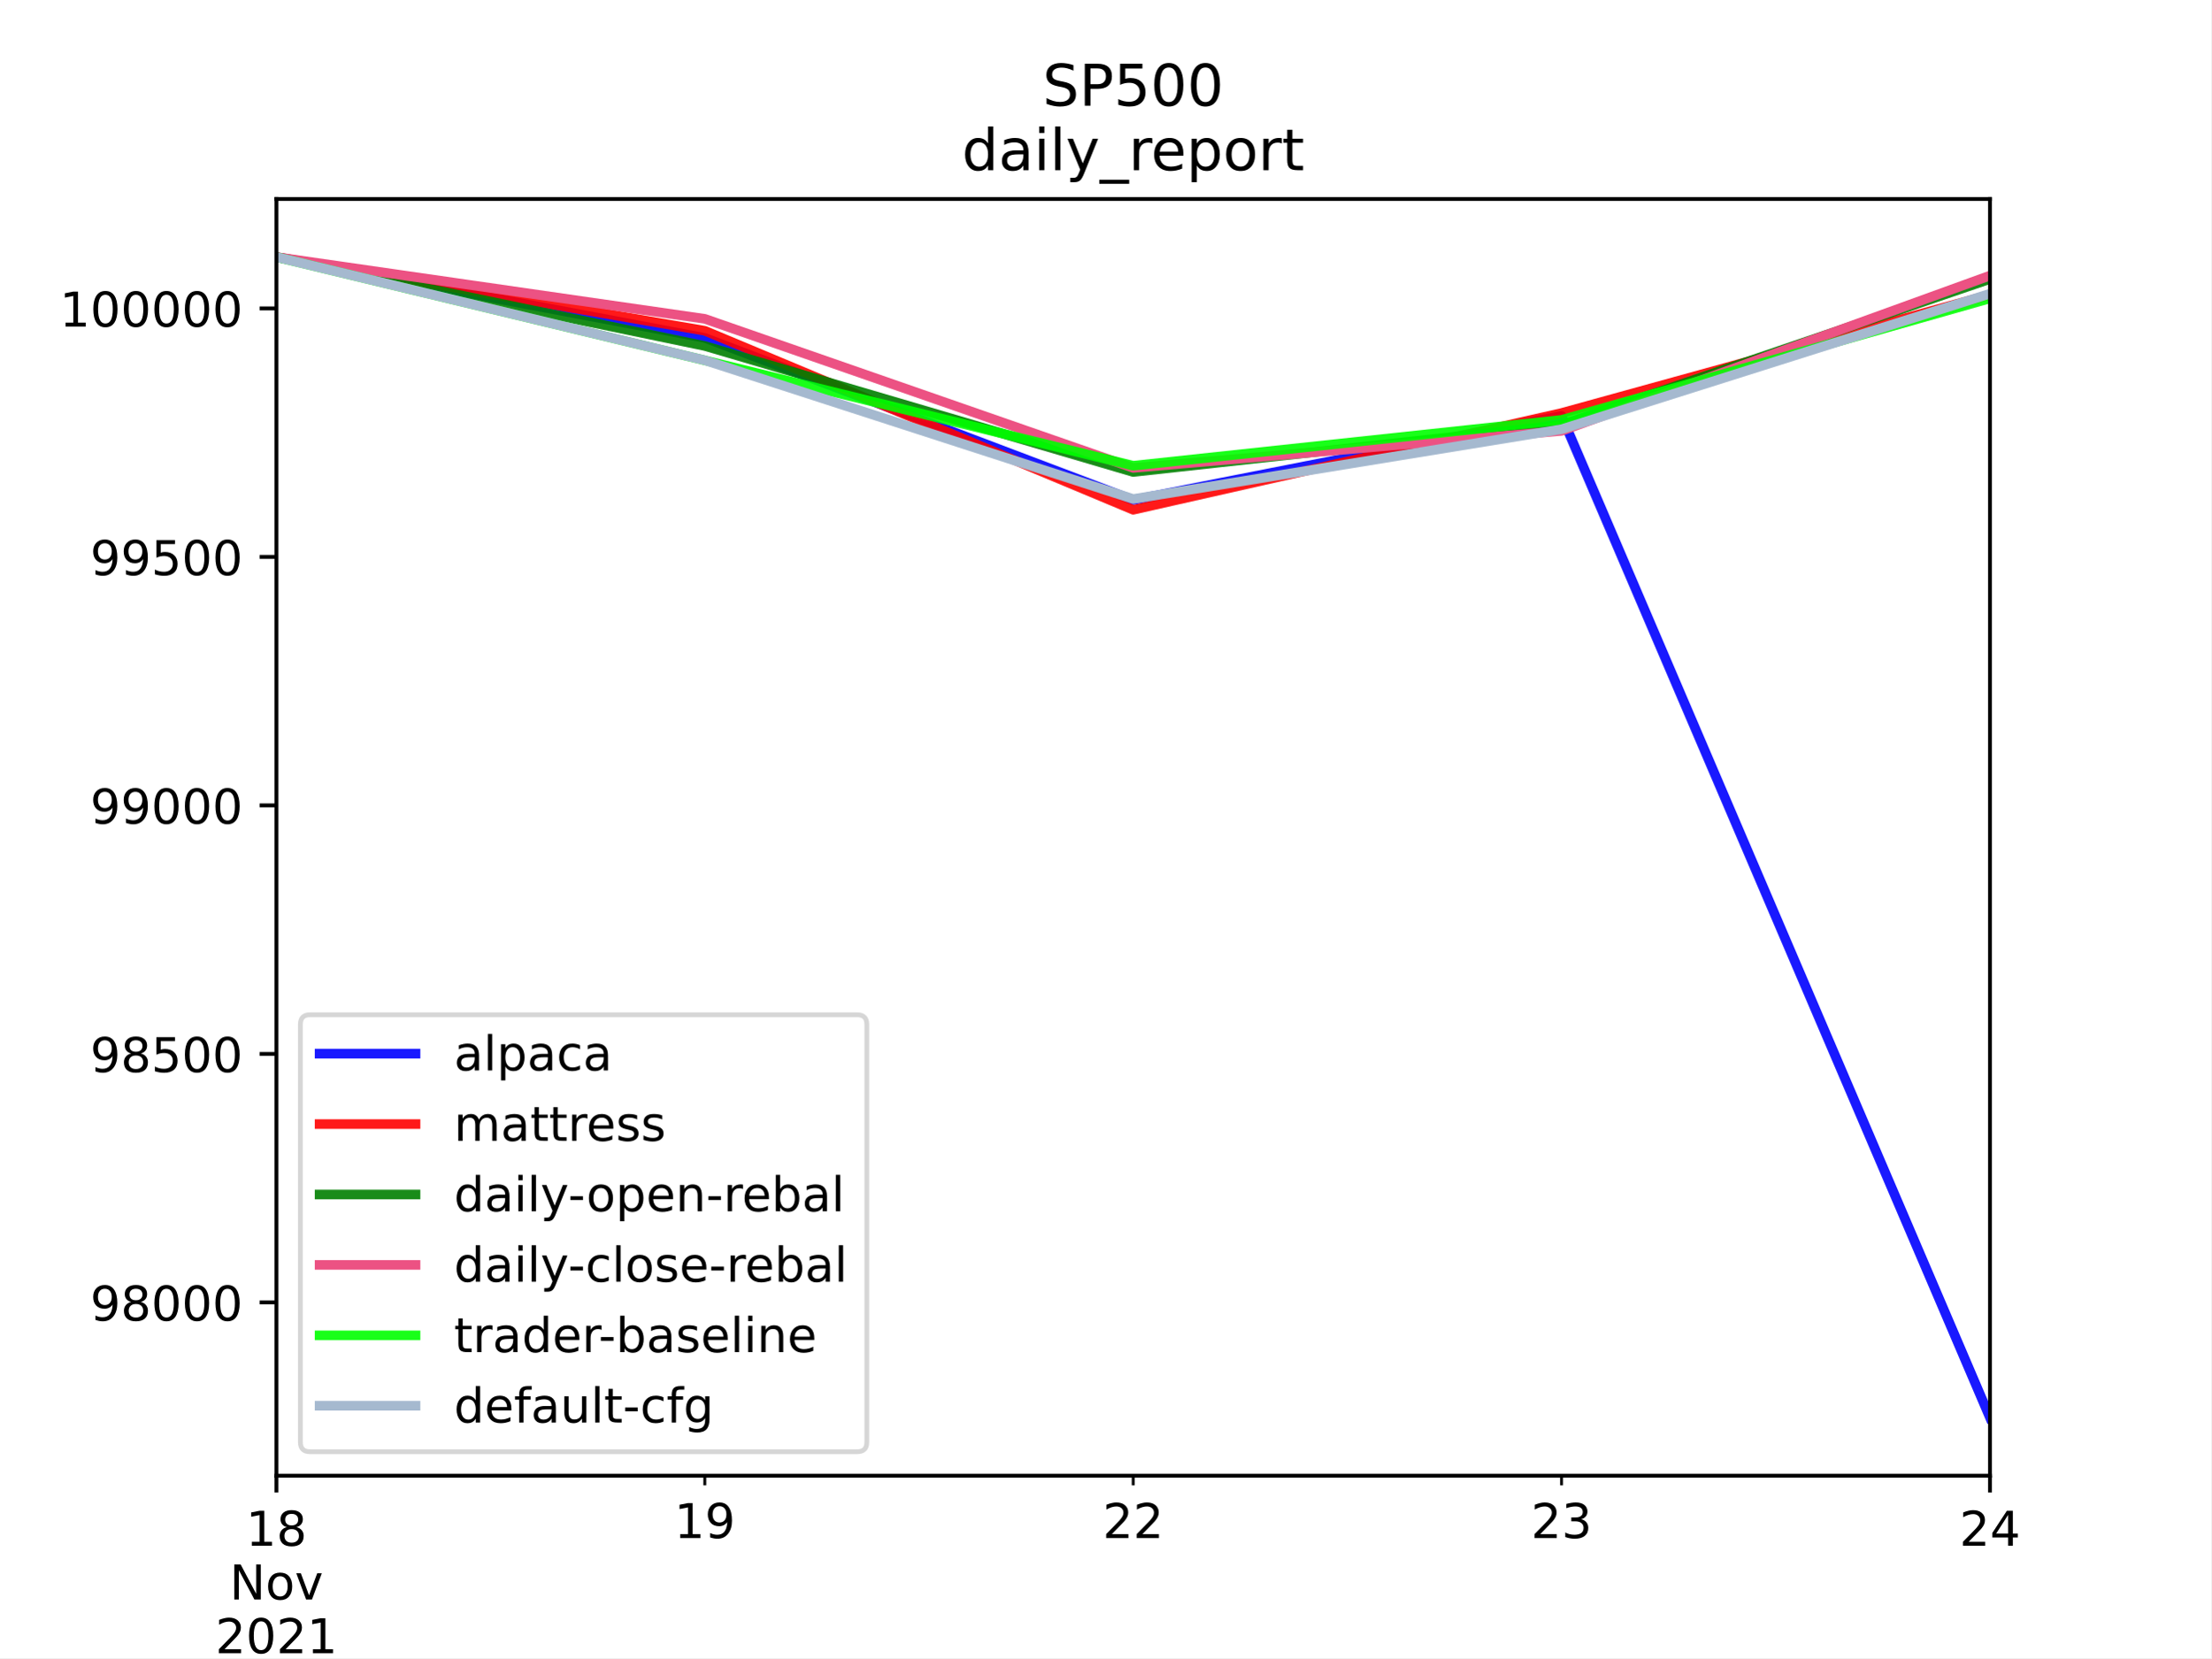
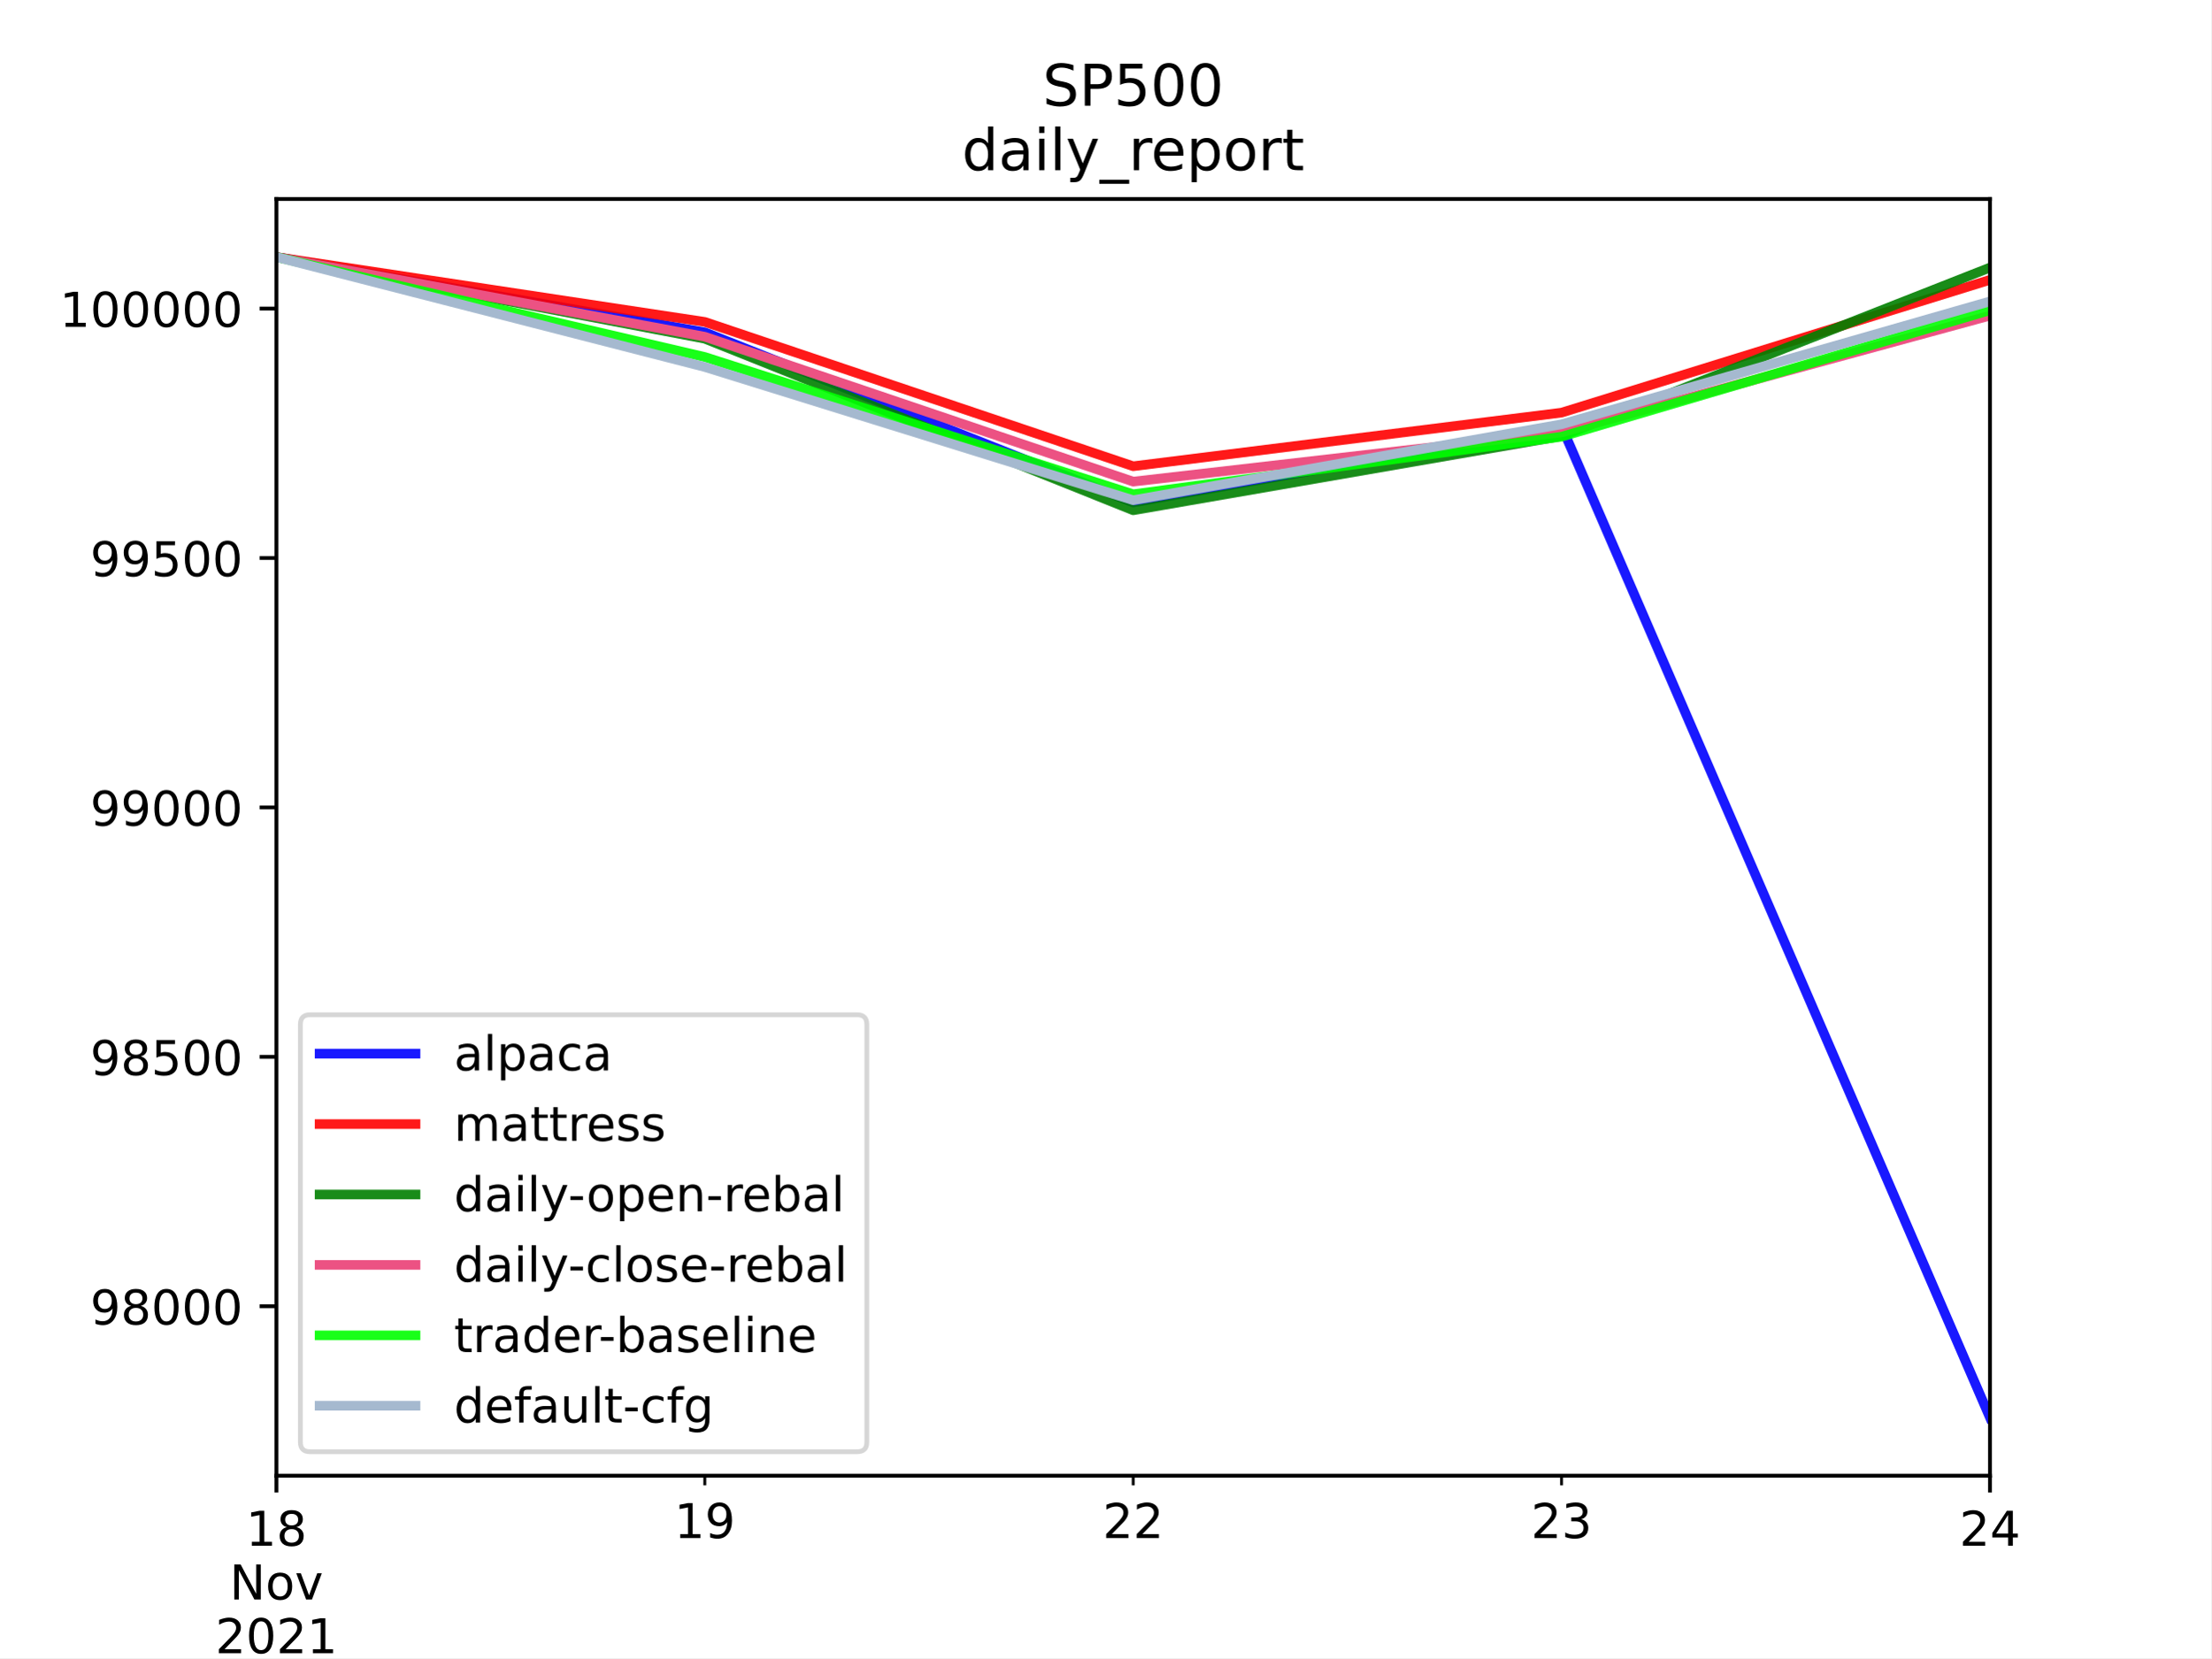
<svg xmlns="http://www.w3.org/2000/svg" xmlns:xlink="http://www.w3.org/1999/xlink" height="345.6pt" version="1.1" viewBox="0 0 460.8 345.6" width="460.8pt">
  <defs>
    <style type="text/css">*{stroke-linecap:butt;stroke-linejoin:round;}</style>
  </defs>
  <g id="figure_1">
    <g id="patch_1">
      <path d="M 0 345.6  L 460.8 345.6  L 460.8 0  L 0 0  z " style="fill:#ffffff;" />
    </g>
    <g id="axes_1">
      <g id="patch_2">
        <path d="M 57.6 307.584  L 414.72 307.584  L 414.72 41.472  L 57.6 41.472  z " style="fill:#ffffff;" />
      </g>
      <g id="matplotlib.axis_1">
        <g id="xtick_1">
          <g id="line2d_1">
            <defs>
-               <path d="M 0 0  L 0 3.5  " id="m0456716916" style="stroke:#000000;stroke-width:0.8;" />
-             </defs>
-             <g>
-               <use style="stroke:#000000;stroke-width:0.8;" x="57.6" xlink:href="#m0456716916" y="307.584" />
+               <path d="M 0 0  L 0 3.5  " id="mb90a2cc642" style="stroke:#000000;stroke-width:0.8;" />
+             </defs>
+             <g>
+               <use style="stroke:#000000;stroke-width:0.8;" x="57.6" xlink:href="#mb90a2cc642" y="307.584" />
            </g>
          </g>
          <g id="text_1">
            <g transform="translate(51.2375 322.1824)scale(0.1 -0.1)">
              <defs>
                <path d="M 794 531  L 1825 531  L 1825 4091  L 703 3866  L 703 4441  L 1819 4666  L 2450 4666  L 2450 531  L 3481 531  L 3481 0  L 794 0  L 794 531  z " id="DejaVuSans-31" transform="scale(0.015625)" />
                <path d="M 2034 2216  Q 1584 2216 1326 1975  Q 1069 1734 1069 1313  Q 1069 891 1326 650  Q 1584 409 2034 409  Q 2484 409 2743 651  Q 3003 894 3003 1313  Q 3003 1734 2745 1975  Q 2488 2216 2034 2216  z M 1403 2484  Q 997 2584 770 2862  Q 544 3141 544 3541  Q 544 4100 942 4425  Q 1341 4750 2034 4750  Q 2731 4750 3128 4425  Q 3525 4100 3525 3541  Q 3525 3141 3298 2862  Q 3072 2584 2669 2484  Q 3125 2378 3379 2068  Q 3634 1759 3634 1313  Q 3634 634 3220 271  Q 2806 -91 2034 -91  Q 1263 -91 848 271  Q 434 634 434 1313  Q 434 1759 690 2068  Q 947 2378 1403 2484  z M 1172 3481  Q 1172 3119 1398 2916  Q 1625 2713 2034 2713  Q 2441 2713 2670 2916  Q 2900 3119 2900 3481  Q 2900 3844 2670 4047  Q 2441 4250 2034 4250  Q 1625 4250 1398 4047  Q 1172 3844 1172 3481  z " id="DejaVuSans-38" transform="scale(0.015625)" />
              </defs>
              <use xlink:href="#DejaVuSans-31" />
              <use x="63.623" xlink:href="#DejaVuSans-38" />
            </g>
            <g transform="translate(47.84063 333.3802)scale(0.1 -0.1)">
              <defs>
                <path d="M 628 4666  L 1478 4666  L 3547 763  L 3547 4666  L 4159 4666  L 4159 0  L 3309 0  L 1241 3903  L 1241 0  L 628 0  L 628 4666  z " id="DejaVuSans-4e" transform="scale(0.015625)" />
                <path d="M 1959 3097  Q 1497 3097 1228 2736  Q 959 2375 959 1747  Q 959 1119 1226 758  Q 1494 397 1959 397  Q 2419 397 2687 759  Q 2956 1122 2956 1747  Q 2956 2369 2687 2733  Q 2419 3097 1959 3097  z M 1959 3584  Q 2709 3584 3137 3096  Q 3566 2609 3566 1747  Q 3566 888 3137 398  Q 2709 -91 1959 -91  Q 1206 -91 779 398  Q 353 888 353 1747  Q 353 2609 779 3096  Q 1206 3584 1959 3584  z " id="DejaVuSans-6f" transform="scale(0.015625)" />
                <path d="M 191 3500  L 800 3500  L 1894 563  L 2988 3500  L 3597 3500  L 2284 0  L 1503 0  L 191 3500  z " id="DejaVuSans-76" transform="scale(0.015625)" />
              </defs>
              <use xlink:href="#DejaVuSans-4e" />
              <use x="74.805" xlink:href="#DejaVuSans-6f" />
              <use x="135.986" xlink:href="#DejaVuSans-76" />
            </g>
            <g transform="translate(44.875 344.5781)scale(0.1 -0.1)">
              <defs>
                <path d="M 1228 531  L 3431 531  L 3431 0  L 469 0  L 469 531  Q 828 903 1448 1529  Q 2069 2156 2228 2338  Q 2531 2678 2651 2914  Q 2772 3150 2772 3378  Q 2772 3750 2511 3984  Q 2250 4219 1831 4219  Q 1534 4219 1204 4116  Q 875 4013 500 3803  L 500 4441  Q 881 4594 1212 4672  Q 1544 4750 1819 4750  Q 2544 4750 2975 4387  Q 3406 4025 3406 3419  Q 3406 3131 3298 2873  Q 3191 2616 2906 2266  Q 2828 2175 2409 1742  Q 1991 1309 1228 531  z " id="DejaVuSans-32" transform="scale(0.015625)" />
                <path d="M 2034 4250  Q 1547 4250 1301 3770  Q 1056 3291 1056 2328  Q 1056 1369 1301 889  Q 1547 409 2034 409  Q 2525 409 2770 889  Q 3016 1369 3016 2328  Q 3016 3291 2770 3770  Q 2525 4250 2034 4250  z M 2034 4750  Q 2819 4750 3233 4129  Q 3647 3509 3647 2328  Q 3647 1150 3233 529  Q 2819 -91 2034 -91  Q 1250 -91 836 529  Q 422 1150 422 2328  Q 422 3509 836 4129  Q 1250 4750 2034 4750  z " id="DejaVuSans-30" transform="scale(0.015625)" />
              </defs>
              <use xlink:href="#DejaVuSans-32" />
              <use x="63.623" xlink:href="#DejaVuSans-30" />
              <use x="127.246" xlink:href="#DejaVuSans-32" />
              <use x="190.869" xlink:href="#DejaVuSans-31" />
            </g>
          </g>
        </g>
        <g id="xtick_2">
          <g id="line2d_2">
            <g>
-               <use style="stroke:#000000;stroke-width:0.8;" x="414.72" xlink:href="#m0456716916" y="307.584" />
+               <use style="stroke:#000000;stroke-width:0.8;" x="414.72" xlink:href="#mb90a2cc642" y="307.584" />
            </g>
          </g>
          <g id="text_2">
            <g transform="translate(408.3575 322.1824)scale(0.1 -0.1)">
              <defs>
                <path d="M 2419 4116  L 825 1625  L 2419 1625  L 2419 4116  z M 2253 4666  L 3047 4666  L 3047 1625  L 3713 1625  L 3713 1100  L 3047 1100  L 3047 0  L 2419 0  L 2419 1100  L 313 1100  L 313 1709  L 2253 4666  z " id="DejaVuSans-34" transform="scale(0.015625)" />
              </defs>
              <use xlink:href="#DejaVuSans-32" />
              <use x="63.623" xlink:href="#DejaVuSans-34" />
            </g>
          </g>
        </g>
        <g id="xtick_3">
          <g id="line2d_3">
            <defs>
-               <path d="M 0 0  L 0 2  " id="m1c69787b94" style="stroke:#000000;stroke-width:0.6;" />
-             </defs>
-             <g>
-               <use style="stroke:#000000;stroke-width:0.6;" x="146.88" xlink:href="#m1c69787b94" y="307.584" />
+               <path d="M 0 0  L 0 2  " id="m951763b3c9" style="stroke:#000000;stroke-width:0.6;" />
+             </defs>
+             <g>
+               <use style="stroke:#000000;stroke-width:0.6;" x="146.88" xlink:href="#m951763b3c9" y="307.584" />
            </g>
          </g>
          <g id="text_3">
            <g transform="translate(140.5175 320.5824)scale(0.1 -0.1)">
              <defs>
                <path d="M 703 97  L 703 672  Q 941 559 1184 500  Q 1428 441 1663 441  Q 2288 441 2617 861  Q 2947 1281 2994 2138  Q 2813 1869 2534 1725  Q 2256 1581 1919 1581  Q 1219 1581 811 2004  Q 403 2428 403 3163  Q 403 3881 828 4315  Q 1253 4750 1959 4750  Q 2769 4750 3195 4129  Q 3622 3509 3622 2328  Q 3622 1225 3098 567  Q 2575 -91 1691 -91  Q 1453 -91 1209 -44  Q 966 3 703 97  z M 1959 2075  Q 2384 2075 2632 2365  Q 2881 2656 2881 3163  Q 2881 3666 2632 3958  Q 2384 4250 1959 4250  Q 1534 4250 1286 3958  Q 1038 3666 1038 3163  Q 1038 2656 1286 2365  Q 1534 2075 1959 2075  z " id="DejaVuSans-39" transform="scale(0.015625)" />
              </defs>
              <use xlink:href="#DejaVuSans-31" />
              <use x="63.623" xlink:href="#DejaVuSans-39" />
            </g>
          </g>
        </g>
        <g id="xtick_4">
          <g id="line2d_4">
            <g>
-               <use style="stroke:#000000;stroke-width:0.6;" x="236.16" xlink:href="#m1c69787b94" y="307.584" />
+               <use style="stroke:#000000;stroke-width:0.6;" x="236.16" xlink:href="#m951763b3c9" y="307.584" />
            </g>
          </g>
          <g id="text_4">
            <g transform="translate(229.7975 320.5824)scale(0.1 -0.1)">
              <use xlink:href="#DejaVuSans-32" />
              <use x="63.623" xlink:href="#DejaVuSans-32" />
            </g>
          </g>
        </g>
        <g id="xtick_5">
          <g id="line2d_5">
            <g>
-               <use style="stroke:#000000;stroke-width:0.6;" x="325.44" xlink:href="#m1c69787b94" y="307.584" />
+               <use style="stroke:#000000;stroke-width:0.6;" x="325.44" xlink:href="#m951763b3c9" y="307.584" />
            </g>
          </g>
          <g id="text_5">
            <g transform="translate(319.0775 320.5824)scale(0.1 -0.1)">
              <defs>
                <path d="M 2597 2516  Q 3050 2419 3304 2112  Q 3559 1806 3559 1356  Q 3559 666 3084 287  Q 2609 -91 1734 -91  Q 1441 -91 1130 -33  Q 819 25 488 141  L 488 750  Q 750 597 1062 519  Q 1375 441 1716 441  Q 2309 441 2620 675  Q 2931 909 2931 1356  Q 2931 1769 2642 2001  Q 2353 2234 1838 2234  L 1294 2234  L 1294 2753  L 1863 2753  Q 2328 2753 2575 2939  Q 2822 3125 2822 3475  Q 2822 3834 2567 4026  Q 2313 4219 1838 4219  Q 1578 4219 1281 4162  Q 984 4106 628 3988  L 628 4550  Q 988 4650 1302 4700  Q 1616 4750 1894 4750  Q 2613 4750 3031 4423  Q 3450 4097 3450 3541  Q 3450 3153 3228 2886  Q 3006 2619 2597 2516  z " id="DejaVuSans-33" transform="scale(0.015625)" />
              </defs>
              <use xlink:href="#DejaVuSans-32" />
              <use x="63.623" xlink:href="#DejaVuSans-33" />
            </g>
          </g>
        </g>
        <g id="text_6">
          <g transform="translate(224.885 358.2562)scale(0.1 -0.1)">
            <defs>
              <path d="M 2906 2969  L 2906 4863  L 3481 4863  L 3481 0  L 2906 0  L 2906 525  Q 2725 213 2448 61  Q 2172 -91 1784 -91  Q 1150 -91 751 415  Q 353 922 353 1747  Q 353 2572 751 3078  Q 1150 3584 1784 3584  Q 2172 3584 2448 3432  Q 2725 3281 2906 2969  z M 947 1747  Q 947 1113 1208 752  Q 1469 391 1925 391  Q 2381 391 2643 752  Q 2906 1113 2906 1747  Q 2906 2381 2643 2742  Q 2381 3103 1925 3103  Q 1469 3103 1208 2742  Q 947 2381 947 1747  z " id="DejaVuSans-64" transform="scale(0.015625)" />
              <path d="M 2194 1759  Q 1497 1759 1228 1600  Q 959 1441 959 1056  Q 959 750 1161 570  Q 1363 391 1709 391  Q 2188 391 2477 730  Q 2766 1069 2766 1631  L 2766 1759  L 2194 1759  z M 3341 1997  L 3341 0  L 2766 0  L 2766 531  Q 2569 213 2275 61  Q 1981 -91 1556 -91  Q 1019 -91 701 211  Q 384 513 384 1019  Q 384 1609 779 1909  Q 1175 2209 1959 2209  L 2766 2209  L 2766 2266  Q 2766 2663 2505 2880  Q 2244 3097 1772 3097  Q 1472 3097 1187 3025  Q 903 2953 641 2809  L 641 3341  Q 956 3463 1253 3523  Q 1550 3584 1831 3584  Q 2591 3584 2966 3190  Q 3341 2797 3341 1997  z " id="DejaVuSans-61" transform="scale(0.015625)" />
              <path d="M 1172 4494  L 1172 3500  L 2356 3500  L 2356 3053  L 1172 3053  L 1172 1153  Q 1172 725 1289 603  Q 1406 481 1766 481  L 2356 481  L 2356 0  L 1766 0  Q 1100 0 847 248  Q 594 497 594 1153  L 594 3053  L 172 3053  L 172 3500  L 594 3500  L 594 4494  L 1172 4494  z " id="DejaVuSans-74" transform="scale(0.015625)" />
              <path d="M 3597 1894  L 3597 1613  L 953 1613  Q 991 1019 1311 708  Q 1631 397 2203 397  Q 2534 397 2845 478  Q 3156 559 3463 722  L 3463 178  Q 3153 47 2828 -22  Q 2503 -91 2169 -91  Q 1331 -91 842 396  Q 353 884 353 1716  Q 353 2575 817 3079  Q 1281 3584 2069 3584  Q 2775 3584 3186 3129  Q 3597 2675 3597 1894  z M 3022 2063  Q 3016 2534 2758 2815  Q 2500 3097 2075 3097  Q 1594 3097 1305 2825  Q 1016 2553 972 2059  L 3022 2063  z " id="DejaVuSans-65" transform="scale(0.015625)" />
            </defs>
            <use xlink:href="#DejaVuSans-64" />
            <use x="63.477" xlink:href="#DejaVuSans-61" />
            <use x="124.756" xlink:href="#DejaVuSans-74" />
            <use x="163.965" xlink:href="#DejaVuSans-65" />
          </g>
        </g>
      </g>
      <g id="matplotlib.axis_2">
        <g id="ytick_1">
          <g id="line2d_6">
            <defs>
-               <path d="M 0 0  L -3.5 0  " id="md65e548da3" style="stroke:#000000;stroke-width:0.8;" />
-             </defs>
-             <g>
-               <use style="stroke:#000000;stroke-width:0.8;" x="57.6" xlink:href="#md65e548da3" y="271.46" />
+               <path d="M 0 0  L -3.5 0  " id="m31db471513" style="stroke:#000000;stroke-width:0.8;" />
+             </defs>
+             <g>
+               <use style="stroke:#000000;stroke-width:0.8;" x="57.6" xlink:href="#m31db471513" y="272.275" />
            </g>
          </g>
          <g id="text_7">
-             <g transform="translate(18.7875 275.2589)scale(0.1 -0.1)">
+             <g transform="translate(18.7875 276.0746)scale(0.1 -0.1)">
              <use xlink:href="#DejaVuSans-39" />
              <use x="63.623" xlink:href="#DejaVuSans-38" />
              <use x="127.246" xlink:href="#DejaVuSans-30" />
              <use x="190.869" xlink:href="#DejaVuSans-30" />
              <use x="254.492" xlink:href="#DejaVuSans-30" />
            </g>
          </g>
        </g>
        <g id="ytick_2">
          <g id="line2d_7">
            <g>
-               <use style="stroke:#000000;stroke-width:0.8;" x="57.6" xlink:href="#md65e548da3" y="219.662" />
+               <use style="stroke:#000000;stroke-width:0.8;" x="57.6" xlink:href="#m31db471513" y="220.284" />
            </g>
          </g>
          <g id="text_8">
-             <g transform="translate(18.7875 223.4612)scale(0.1 -0.1)">
+             <g transform="translate(18.7875 224.083)scale(0.1 -0.1)">
              <defs>
                <path d="M 691 4666  L 3169 4666  L 3169 4134  L 1269 4134  L 1269 2991  Q 1406 3038 1543 3061  Q 1681 3084 1819 3084  Q 2600 3084 3056 2656  Q 3513 2228 3513 1497  Q 3513 744 3044 326  Q 2575 -91 1722 -91  Q 1428 -91 1123 -41  Q 819 9 494 109  L 494 744  Q 775 591 1075 516  Q 1375 441 1709 441  Q 2250 441 2565 725  Q 2881 1009 2881 1497  Q 2881 1984 2565 2268  Q 2250 2553 1709 2553  Q 1456 2553 1204 2497  Q 953 2441 691 2322  L 691 4666  z " id="DejaVuSans-35" transform="scale(0.015625)" />
              </defs>
              <use xlink:href="#DejaVuSans-39" />
              <use x="63.623" xlink:href="#DejaVuSans-38" />
              <use x="127.246" xlink:href="#DejaVuSans-35" />
              <use x="190.869" xlink:href="#DejaVuSans-30" />
              <use x="254.492" xlink:href="#DejaVuSans-30" />
            </g>
          </g>
        </g>
        <g id="ytick_3">
          <g id="line2d_8">
            <g>
-               <use style="stroke:#000000;stroke-width:0.8;" x="57.6" xlink:href="#md65e548da3" y="167.864" />
+               <use style="stroke:#000000;stroke-width:0.8;" x="57.6" xlink:href="#m31db471513" y="168.292" />
            </g>
          </g>
          <g id="text_9">
-             <g transform="translate(18.7875 171.6636)scale(0.1 -0.1)">
+             <g transform="translate(18.7875 172.0915)scale(0.1 -0.1)">
              <use xlink:href="#DejaVuSans-39" />
              <use x="63.623" xlink:href="#DejaVuSans-39" />
              <use x="127.246" xlink:href="#DejaVuSans-30" />
              <use x="190.869" xlink:href="#DejaVuSans-30" />
              <use x="254.492" xlink:href="#DejaVuSans-30" />
            </g>
          </g>
        </g>
        <g id="ytick_4">
          <g id="line2d_9">
            <g>
-               <use style="stroke:#000000;stroke-width:0.8;" x="57.6" xlink:href="#md65e548da3" y="116.067" />
+               <use style="stroke:#000000;stroke-width:0.8;" x="57.6" xlink:href="#m31db471513" y="116.301" />
            </g>
          </g>
          <g id="text_10">
-             <g transform="translate(18.7875 119.8659)scale(0.1 -0.1)">
+             <g transform="translate(18.7875 120.0999)scale(0.1 -0.1)">
              <use xlink:href="#DejaVuSans-39" />
              <use x="63.623" xlink:href="#DejaVuSans-39" />
              <use x="127.246" xlink:href="#DejaVuSans-35" />
              <use x="190.869" xlink:href="#DejaVuSans-30" />
              <use x="254.492" xlink:href="#DejaVuSans-30" />
            </g>
          </g>
        </g>
        <g id="ytick_5">
          <g id="line2d_10">
            <g>
-               <use style="stroke:#000000;stroke-width:0.8;" x="57.6" xlink:href="#md65e548da3" y="64.269" />
+               <use style="stroke:#000000;stroke-width:0.8;" x="57.6" xlink:href="#m31db471513" y="64.309" />
            </g>
          </g>
          <g id="text_11">
-             <g transform="translate(12.425 68.06823)scale(0.1 -0.1)">
+             <g transform="translate(12.425 68.10829)scale(0.1 -0.1)">
              <use xlink:href="#DejaVuSans-31" />
              <use x="63.623" xlink:href="#DejaVuSans-30" />
              <use x="127.246" xlink:href="#DejaVuSans-30" />
              <use x="190.869" xlink:href="#DejaVuSans-30" />
              <use x="254.492" xlink:href="#DejaVuSans-30" />
              <use x="318.115" xlink:href="#DejaVuSans-30" />
            </g>
          </g>
        </g>
      </g>
      <g id="line2d_11">
-         <path clip-path="url(#p6658f97ebd)" d="M 57.6 53.568  L 146.88 70.416  L 236.16 104.201  L 325.44 86.657  L 414.72 295.488  " style="fill:none;stroke:#0000ff;stroke-linecap:square;stroke-opacity:0.9;stroke-width:2;" />
+         <path clip-path="url(#p747d7df62d)" d="M 57.6 53.568  L 146.88 69.256  L 236.16 104.729  L 325.44 88.833  L 414.72 295.488  " style="fill:none;stroke:#0000ff;stroke-linecap:square;stroke-opacity:0.9;stroke-width:2;" />
      </g>
      <g id="line2d_12">
-         <path clip-path="url(#p6658f97ebd)" d="M 57.6 53.568  L 146.88 68.936  L 236.16 106.251  L 325.44 86.076  L 414.72 61.423  " style="fill:none;stroke:#ff0000;stroke-linecap:square;stroke-opacity:0.9;stroke-width:2;" />
+         <path clip-path="url(#p747d7df62d)" d="M 57.6 53.568  L 146.88 67.088  L 236.16 97.174  L 325.44 85.998  L 414.72 58.324  " style="fill:none;stroke:#ff0000;stroke-linecap:square;stroke-opacity:0.9;stroke-width:2;" />
      </g>
      <g id="line2d_13">
-         <path clip-path="url(#p6658f97ebd)" d="M 57.6 53.568  L 146.88 72.106  L 236.16 98.373  L 325.44 88.557  L 414.72 58.15  " style="fill:none;stroke:#008000;stroke-linecap:square;stroke-opacity:0.9;stroke-width:2;" />
+         <path clip-path="url(#p747d7df62d)" d="M 57.6 53.568  L 146.88 70.59  L 236.16 106.356  L 325.44 90.893  L 414.72 55.76  " style="fill:none;stroke:#008000;stroke-linecap:square;stroke-opacity:0.9;stroke-width:2;" />
      </g>
      <g id="line2d_14">
-         <path clip-path="url(#p6658f97ebd)" d="M 57.6 53.568  L 146.88 66.45  L 236.16 97.513  L 325.44 89.792  L 414.72 57.432  " style="fill:none;stroke:#ec5283;stroke-linecap:square;stroke-width:2;" />
+         <path clip-path="url(#p747d7df62d)" d="M 57.6 53.568  L 146.88 70.178  L 236.16 100.378  L 325.44 90.112  L 414.72 65.781  " style="fill:none;stroke:#ec5283;stroke-linecap:square;stroke-width:2;" />
      </g>
      <g id="line2d_15">
-         <path clip-path="url(#p6658f97ebd)" d="M 57.6 53.568  L 146.88 75.1  L 236.16 97.069  L 325.44 87.511  L 414.72 62.189  " style="fill:none;stroke:#00ff00;stroke-linecap:square;stroke-opacity:0.9;stroke-width:2;" />
+         <path clip-path="url(#p747d7df62d)" d="M 57.6 53.568  L 146.88 74.4  L 236.16 103.012  L 325.44 91.012  L 414.72 64.654  " style="fill:none;stroke:#00ff00;stroke-linecap:square;stroke-opacity:0.9;stroke-width:2;" />
      </g>
      <g id="line2d_16">
-         <path clip-path="url(#p6658f97ebd)" d="M 57.6 53.568  L 146.88 75.085  L 236.16 104.001  L 325.44 89.459  L 414.72 61.205  " style="fill:none;stroke:#a5b9cf;stroke-linecap:square;stroke-width:2;" />
+         <path clip-path="url(#p747d7df62d)" d="M 57.6 53.568  L 146.88 76.49  L 236.16 104.25  L 325.44 88.426  L 414.72 62.811  " style="fill:none;stroke:#a5b9cf;stroke-linecap:square;stroke-width:2;" />
      </g>
      <g id="patch_3">
        <path d="M 57.6 307.584  L 57.6 41.472  " style="fill:none;stroke:#000000;stroke-linecap:square;stroke-linejoin:miter;stroke-width:0.8;" />
      </g>
      <g id="patch_4">
        <path d="M 414.72 307.584  L 414.72 41.472  " style="fill:none;stroke:#000000;stroke-linecap:square;stroke-linejoin:miter;stroke-width:0.8;" />
      </g>
      <g id="patch_5">
        <path d="M 57.6 307.584  L 414.72 307.584  " style="fill:none;stroke:#000000;stroke-linecap:square;stroke-linejoin:miter;stroke-width:0.8;" />
      </g>
      <g id="patch_6">
        <path d="M 57.6 41.472  L 414.72 41.472  " style="fill:none;stroke:#000000;stroke-linecap:square;stroke-linejoin:miter;stroke-width:0.8;" />
      </g>
      <g id="text_12">
        <g transform="translate(217.2806 22.03462)scale(0.12 -0.12)">
          <defs>
            <path d="M 3425 4513  L 3425 3897  Q 3066 4069 2747 4153  Q 2428 4238 2131 4238  Q 1616 4238 1336 4038  Q 1056 3838 1056 3469  Q 1056 3159 1242 3001  Q 1428 2844 1947 2747  L 2328 2669  Q 3034 2534 3370 2195  Q 3706 1856 3706 1288  Q 3706 609 3251 259  Q 2797 -91 1919 -91  Q 1588 -91 1214 -16  Q 841 59 441 206  L 441 856  Q 825 641 1194 531  Q 1563 422 1919 422  Q 2459 422 2753 634  Q 3047 847 3047 1241  Q 3047 1584 2836 1778  Q 2625 1972 2144 2069  L 1759 2144  Q 1053 2284 737 2584  Q 422 2884 422 3419  Q 422 4038 858 4394  Q 1294 4750 2059 4750  Q 2388 4750 2728 4690  Q 3069 4631 3425 4513  z " id="DejaVuSans-53" transform="scale(0.015625)" />
            <path d="M 1259 4147  L 1259 2394  L 2053 2394  Q 2494 2394 2734 2622  Q 2975 2850 2975 3272  Q 2975 3691 2734 3919  Q 2494 4147 2053 4147  L 1259 4147  z M 628 4666  L 2053 4666  Q 2838 4666 3239 4311  Q 3641 3956 3641 3272  Q 3641 2581 3239 2228  Q 2838 1875 2053 1875  L 1259 1875  L 1259 0  L 628 0  L 628 4666  z " id="DejaVuSans-50" transform="scale(0.015625)" />
          </defs>
          <use xlink:href="#DejaVuSans-53" />
          <use x="63.477" xlink:href="#DejaVuSans-50" />
          <use x="123.779" xlink:href="#DejaVuSans-35" />
          <use x="187.402" xlink:href="#DejaVuSans-30" />
          <use x="251.025" xlink:href="#DejaVuSans-30" />
        </g>
        <g transform="translate(200.4666 35.472)scale(0.12 -0.12)">
          <defs>
            <path d="M 603 3500  L 1178 3500  L 1178 0  L 603 0  L 603 3500  z M 603 4863  L 1178 4863  L 1178 4134  L 603 4134  L 603 4863  z " id="DejaVuSans-69" transform="scale(0.015625)" />
            <path d="M 603 4863  L 1178 4863  L 1178 0  L 603 0  L 603 4863  z " id="DejaVuSans-6c" transform="scale(0.015625)" />
            <path d="M 2059 -325  Q 1816 -950 1584 -1140  Q 1353 -1331 966 -1331  L 506 -1331  L 506 -850  L 844 -850  Q 1081 -850 1212 -737  Q 1344 -625 1503 -206  L 1606 56  L 191 3500  L 800 3500  L 1894 763  L 2988 3500  L 3597 3500  L 2059 -325  z " id="DejaVuSans-79" transform="scale(0.015625)" />
            <path d="M 3263 -1063  L 3263 -1509  L -63 -1509  L -63 -1063  L 3263 -1063  z " id="DejaVuSans-5f" transform="scale(0.015625)" />
            <path d="M 2631 2963  Q 2534 3019 2420 3045  Q 2306 3072 2169 3072  Q 1681 3072 1420 2755  Q 1159 2438 1159 1844  L 1159 0  L 581 0  L 581 3500  L 1159 3500  L 1159 2956  Q 1341 3275 1631 3429  Q 1922 3584 2338 3584  Q 2397 3584 2469 3576  Q 2541 3569 2628 3553  L 2631 2963  z " id="DejaVuSans-72" transform="scale(0.015625)" />
            <path d="M 1159 525  L 1159 -1331  L 581 -1331  L 581 3500  L 1159 3500  L 1159 2969  Q 1341 3281 1617 3432  Q 1894 3584 2278 3584  Q 2916 3584 3314 3078  Q 3713 2572 3713 1747  Q 3713 922 3314 415  Q 2916 -91 2278 -91  Q 1894 -91 1617 61  Q 1341 213 1159 525  z M 3116 1747  Q 3116 2381 2855 2742  Q 2594 3103 2138 3103  Q 1681 3103 1420 2742  Q 1159 2381 1159 1747  Q 1159 1113 1420 752  Q 1681 391 2138 391  Q 2594 391 2855 752  Q 3116 1113 3116 1747  z " id="DejaVuSans-70" transform="scale(0.015625)" />
          </defs>
          <use xlink:href="#DejaVuSans-64" />
          <use x="63.477" xlink:href="#DejaVuSans-61" />
          <use x="124.756" xlink:href="#DejaVuSans-69" />
          <use x="152.539" xlink:href="#DejaVuSans-6c" />
          <use x="180.322" xlink:href="#DejaVuSans-79" />
          <use x="239.502" xlink:href="#DejaVuSans-5f" />
          <use x="289.502" xlink:href="#DejaVuSans-72" />
          <use x="328.365" xlink:href="#DejaVuSans-65" />
          <use x="389.889" xlink:href="#DejaVuSans-70" />
          <use x="453.365" xlink:href="#DejaVuSans-6f" />
          <use x="514.547" xlink:href="#DejaVuSans-72" />
          <use x="555.66" xlink:href="#DejaVuSans-74" />
        </g>
      </g>
      <g id="legend_1">
        <g id="patch_7">
          <path d="M 64.6 302.584  L 178.644 302.584  Q 180.644 302.584 180.644 300.584  L 180.644 213.515  Q 180.644 211.515 178.644 211.515  L 64.6 211.515  Q 62.6 211.515 62.6 213.515  L 62.6 300.584  Q 62.6 302.584 64.6 302.584  z " style="fill:#ffffff;opacity:0.8;stroke:#cccccc;stroke-linejoin:miter;" />
        </g>
        <g id="line2d_17">
          <path d="M 66.6 219.614  L 86.6 219.614  " style="fill:none;stroke:#0000ff;stroke-linecap:square;stroke-opacity:0.9;stroke-width:2;" />
        </g>
        <g id="line2d_18" />
        <g id="text_13">
          <g transform="translate(94.6 223.1137)scale(0.1 -0.1)">
            <defs>
              <path d="M 3122 3366  L 3122 2828  Q 2878 2963 2633 3030  Q 2388 3097 2138 3097  Q 1578 3097 1268 2742  Q 959 2388 959 1747  Q 959 1106 1268 751  Q 1578 397 2138 397  Q 2388 397 2633 464  Q 2878 531 3122 666  L 3122 134  Q 2881 22 2623 -34  Q 2366 -91 2075 -91  Q 1284 -91 818 406  Q 353 903 353 1747  Q 353 2603 823 3093  Q 1294 3584 2113 3584  Q 2378 3584 2631 3529  Q 2884 3475 3122 3366  z " id="DejaVuSans-63" transform="scale(0.015625)" />
            </defs>
            <use xlink:href="#DejaVuSans-61" />
            <use x="61.279" xlink:href="#DejaVuSans-6c" />
            <use x="89.062" xlink:href="#DejaVuSans-70" />
            <use x="152.539" xlink:href="#DejaVuSans-61" />
            <use x="213.818" xlink:href="#DejaVuSans-63" />
            <use x="268.799" xlink:href="#DejaVuSans-61" />
          </g>
        </g>
        <g id="line2d_19">
          <path d="M 66.6 234.292  L 86.6 234.292  " style="fill:none;stroke:#ff0000;stroke-linecap:square;stroke-opacity:0.9;stroke-width:2;" />
        </g>
        <g id="line2d_20" />
        <g id="text_14">
          <g transform="translate(94.6 237.7918)scale(0.1 -0.1)">
            <defs>
              <path d="M 3328 2828  Q 3544 3216 3844 3400  Q 4144 3584 4550 3584  Q 5097 3584 5394 3201  Q 5691 2819 5691 2113  L 5691 0  L 5113 0  L 5113 2094  Q 5113 2597 4934 2840  Q 4756 3084 4391 3084  Q 3944 3084 3684 2787  Q 3425 2491 3425 1978  L 3425 0  L 2847 0  L 2847 2094  Q 2847 2600 2669 2842  Q 2491 3084 2119 3084  Q 1678 3084 1418 2786  Q 1159 2488 1159 1978  L 1159 0  L 581 0  L 581 3500  L 1159 3500  L 1159 2956  Q 1356 3278 1631 3431  Q 1906 3584 2284 3584  Q 2666 3584 2933 3390  Q 3200 3197 3328 2828  z " id="DejaVuSans-6d" transform="scale(0.015625)" />
              <path d="M 2834 3397  L 2834 2853  Q 2591 2978 2328 3040  Q 2066 3103 1784 3103  Q 1356 3103 1142 2972  Q 928 2841 928 2578  Q 928 2378 1081 2264  Q 1234 2150 1697 2047  L 1894 2003  Q 2506 1872 2764 1633  Q 3022 1394 3022 966  Q 3022 478 2636 193  Q 2250 -91 1575 -91  Q 1294 -91 989 -36  Q 684 19 347 128  L 347 722  Q 666 556 975 473  Q 1284 391 1588 391  Q 1994 391 2212 530  Q 2431 669 2431 922  Q 2431 1156 2273 1281  Q 2116 1406 1581 1522  L 1381 1569  Q 847 1681 609 1914  Q 372 2147 372 2553  Q 372 3047 722 3315  Q 1072 3584 1716 3584  Q 2034 3584 2315 3537  Q 2597 3491 2834 3397  z " id="DejaVuSans-73" transform="scale(0.015625)" />
            </defs>
            <use xlink:href="#DejaVuSans-6d" />
            <use x="97.412" xlink:href="#DejaVuSans-61" />
            <use x="158.691" xlink:href="#DejaVuSans-74" />
            <use x="197.9" xlink:href="#DejaVuSans-74" />
            <use x="237.109" xlink:href="#DejaVuSans-72" />
            <use x="275.973" xlink:href="#DejaVuSans-65" />
            <use x="337.496" xlink:href="#DejaVuSans-73" />
            <use x="389.596" xlink:href="#DejaVuSans-73" />
          </g>
        </g>
        <g id="line2d_21">
          <path d="M 66.6 248.97  L 86.6 248.97  " style="fill:none;stroke:#008000;stroke-linecap:square;stroke-opacity:0.9;stroke-width:2;" />
        </g>
        <g id="line2d_22" />
        <g id="text_15">
          <g transform="translate(94.6 252.4699)scale(0.1 -0.1)">
            <defs>
              <path d="M 313 2009  L 1997 2009  L 1997 1497  L 313 1497  L 313 2009  z " id="DejaVuSans-2d" transform="scale(0.015625)" />
              <path d="M 3513 2113  L 3513 0  L 2938 0  L 2938 2094  Q 2938 2591 2744 2837  Q 2550 3084 2163 3084  Q 1697 3084 1428 2787  Q 1159 2491 1159 1978  L 1159 0  L 581 0  L 581 3500  L 1159 3500  L 1159 2956  Q 1366 3272 1645 3428  Q 1925 3584 2291 3584  Q 2894 3584 3203 3211  Q 3513 2838 3513 2113  z " id="DejaVuSans-6e" transform="scale(0.015625)" />
              <path d="M 3116 1747  Q 3116 2381 2855 2742  Q 2594 3103 2138 3103  Q 1681 3103 1420 2742  Q 1159 2381 1159 1747  Q 1159 1113 1420 752  Q 1681 391 2138 391  Q 2594 391 2855 752  Q 3116 1113 3116 1747  z M 1159 2969  Q 1341 3281 1617 3432  Q 1894 3584 2278 3584  Q 2916 3584 3314 3078  Q 3713 2572 3713 1747  Q 3713 922 3314 415  Q 2916 -91 2278 -91  Q 1894 -91 1617 61  Q 1341 213 1159 525  L 1159 0  L 581 0  L 581 4863  L 1159 4863  L 1159 2969  z " id="DejaVuSans-62" transform="scale(0.015625)" />
            </defs>
            <use xlink:href="#DejaVuSans-64" />
            <use x="63.477" xlink:href="#DejaVuSans-61" />
            <use x="124.756" xlink:href="#DejaVuSans-69" />
            <use x="152.539" xlink:href="#DejaVuSans-6c" />
            <use x="180.322" xlink:href="#DejaVuSans-79" />
            <use x="237.752" xlink:href="#DejaVuSans-2d" />
            <use x="275.711" xlink:href="#DejaVuSans-6f" />
            <use x="336.893" xlink:href="#DejaVuSans-70" />
            <use x="400.369" xlink:href="#DejaVuSans-65" />
            <use x="461.893" xlink:href="#DejaVuSans-6e" />
            <use x="525.271" xlink:href="#DejaVuSans-2d" />
            <use x="561.355" xlink:href="#DejaVuSans-72" />
            <use x="600.219" xlink:href="#DejaVuSans-65" />
            <use x="661.742" xlink:href="#DejaVuSans-62" />
            <use x="725.219" xlink:href="#DejaVuSans-61" />
            <use x="786.498" xlink:href="#DejaVuSans-6c" />
          </g>
        </g>
        <g id="line2d_23">
          <path d="M 66.6 263.648  L 86.6 263.648  " style="fill:none;stroke:#ec5283;stroke-linecap:square;stroke-width:2;" />
        </g>
        <g id="line2d_24" />
        <g id="text_16">
          <g transform="translate(94.6 267.1481)scale(0.1 -0.1)">
            <use xlink:href="#DejaVuSans-64" />
            <use x="63.477" xlink:href="#DejaVuSans-61" />
            <use x="124.756" xlink:href="#DejaVuSans-69" />
            <use x="152.539" xlink:href="#DejaVuSans-6c" />
            <use x="180.322" xlink:href="#DejaVuSans-79" />
            <use x="237.752" xlink:href="#DejaVuSans-2d" />
            <use x="273.836" xlink:href="#DejaVuSans-63" />
            <use x="328.816" xlink:href="#DejaVuSans-6c" />
            <use x="356.6" xlink:href="#DejaVuSans-6f" />
            <use x="417.781" xlink:href="#DejaVuSans-73" />
            <use x="469.881" xlink:href="#DejaVuSans-65" />
            <use x="531.404" xlink:href="#DejaVuSans-2d" />
            <use x="567.488" xlink:href="#DejaVuSans-72" />
            <use x="606.352" xlink:href="#DejaVuSans-65" />
            <use x="667.875" xlink:href="#DejaVuSans-62" />
            <use x="731.352" xlink:href="#DejaVuSans-61" />
            <use x="792.631" xlink:href="#DejaVuSans-6c" />
          </g>
        </g>
        <g id="line2d_25">
          <path d="M 66.6 278.326  L 86.6 278.326  " style="fill:none;stroke:#00ff00;stroke-linecap:square;stroke-opacity:0.9;stroke-width:2;" />
        </g>
        <g id="line2d_26" />
        <g id="text_17">
          <g transform="translate(94.6 281.8262)scale(0.1 -0.1)">
            <use xlink:href="#DejaVuSans-74" />
            <use x="39.209" xlink:href="#DejaVuSans-72" />
            <use x="80.322" xlink:href="#DejaVuSans-61" />
            <use x="141.602" xlink:href="#DejaVuSans-64" />
            <use x="205.078" xlink:href="#DejaVuSans-65" />
            <use x="266.602" xlink:href="#DejaVuSans-72" />
            <use x="301.34" xlink:href="#DejaVuSans-2d" />
            <use x="337.424" xlink:href="#DejaVuSans-62" />
            <use x="400.9" xlink:href="#DejaVuSans-61" />
            <use x="462.18" xlink:href="#DejaVuSans-73" />
            <use x="514.279" xlink:href="#DejaVuSans-65" />
            <use x="575.803" xlink:href="#DejaVuSans-6c" />
            <use x="603.586" xlink:href="#DejaVuSans-69" />
            <use x="631.369" xlink:href="#DejaVuSans-6e" />
            <use x="694.748" xlink:href="#DejaVuSans-65" />
          </g>
        </g>
        <g id="line2d_27">
          <path d="M 66.6 293.004  L 86.6 293.004  " style="fill:none;stroke:#a5b9cf;stroke-linecap:square;stroke-width:2;" />
        </g>
        <g id="line2d_28" />
        <g id="text_18">
          <g transform="translate(94.6 296.5043)scale(0.1 -0.1)">
            <defs>
              <path d="M 2375 4863  L 2375 4384  L 1825 4384  Q 1516 4384 1395 4259  Q 1275 4134 1275 3809  L 1275 3500  L 2222 3500  L 2222 3053  L 1275 3053  L 1275 0  L 697 0  L 697 3053  L 147 3053  L 147 3500  L 697 3500  L 697 3744  Q 697 4328 969 4595  Q 1241 4863 1831 4863  L 2375 4863  z " id="DejaVuSans-66" transform="scale(0.015625)" />
              <path d="M 544 1381  L 544 3500  L 1119 3500  L 1119 1403  Q 1119 906 1312 657  Q 1506 409 1894 409  Q 2359 409 2629 706  Q 2900 1003 2900 1516  L 2900 3500  L 3475 3500  L 3475 0  L 2900 0  L 2900 538  Q 2691 219 2414 64  Q 2138 -91 1772 -91  Q 1169 -91 856 284  Q 544 659 544 1381  z M 1991 3584  L 1991 3584  z " id="DejaVuSans-75" transform="scale(0.015625)" />
              <path d="M 2906 1791  Q 2906 2416 2648 2759  Q 2391 3103 1925 3103  Q 1463 3103 1205 2759  Q 947 2416 947 1791  Q 947 1169 1205 825  Q 1463 481 1925 481  Q 2391 481 2648 825  Q 2906 1169 2906 1791  z M 3481 434  Q 3481 -459 3084 -895  Q 2688 -1331 1869 -1331  Q 1566 -1331 1297 -1286  Q 1028 -1241 775 -1147  L 775 -588  Q 1028 -725 1275 -790  Q 1522 -856 1778 -856  Q 2344 -856 2625 -561  Q 2906 -266 2906 331  L 2906 616  Q 2728 306 2450 153  Q 2172 0 1784 0  Q 1141 0 747 490  Q 353 981 353 1791  Q 353 2603 747 3093  Q 1141 3584 1784 3584  Q 2172 3584 2450 3431  Q 2728 3278 2906 2969  L 2906 3500  L 3481 3500  L 3481 434  z " id="DejaVuSans-67" transform="scale(0.015625)" />
            </defs>
            <use xlink:href="#DejaVuSans-64" />
            <use x="63.477" xlink:href="#DejaVuSans-65" />
            <use x="125" xlink:href="#DejaVuSans-66" />
            <use x="160.205" xlink:href="#DejaVuSans-61" />
            <use x="221.484" xlink:href="#DejaVuSans-75" />
            <use x="284.863" xlink:href="#DejaVuSans-6c" />
            <use x="312.646" xlink:href="#DejaVuSans-74" />
            <use x="351.855" xlink:href="#DejaVuSans-2d" />
            <use x="387.939" xlink:href="#DejaVuSans-63" />
            <use x="442.92" xlink:href="#DejaVuSans-66" />
            <use x="478.125" xlink:href="#DejaVuSans-67" />
          </g>
        </g>
      </g>
    </g>
  </g>
  <defs>
-     <clipPath id="p6658f97ebd">
+     <clipPath id="p747d7df62d">
      <rect height="266.112" width="357.12" x="57.6" y="41.472" />
    </clipPath>
  </defs>
</svg>
